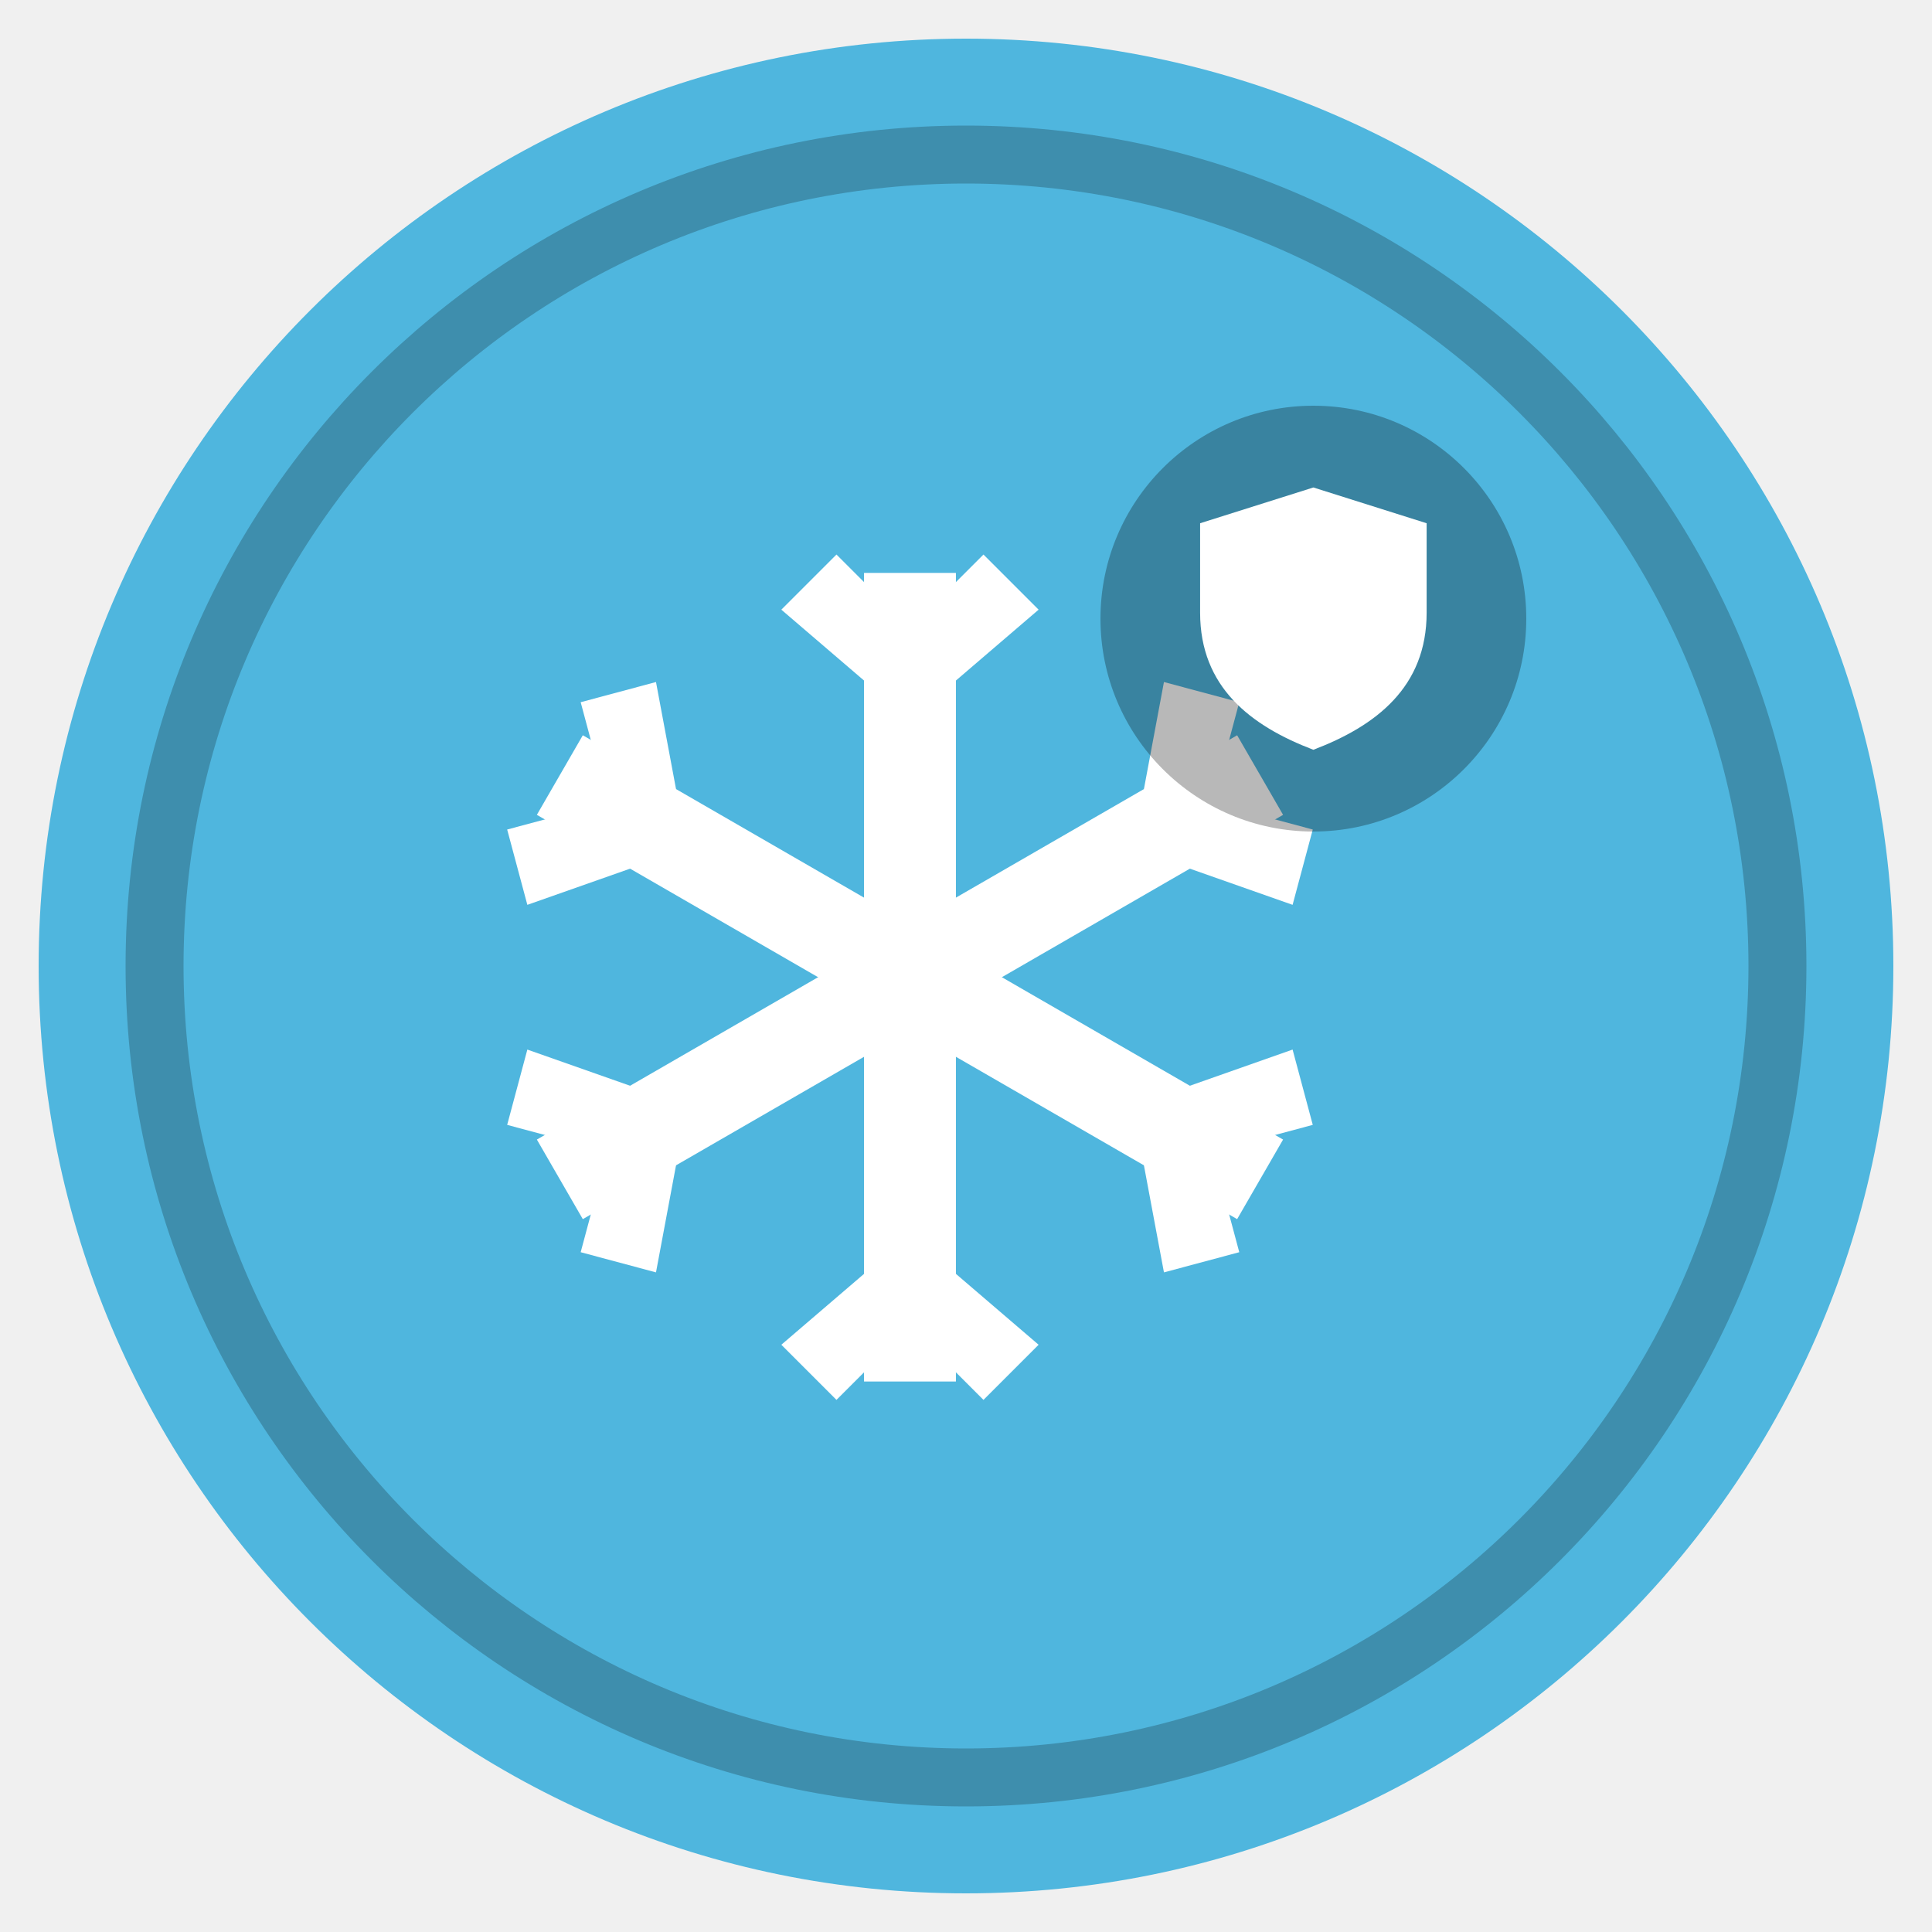
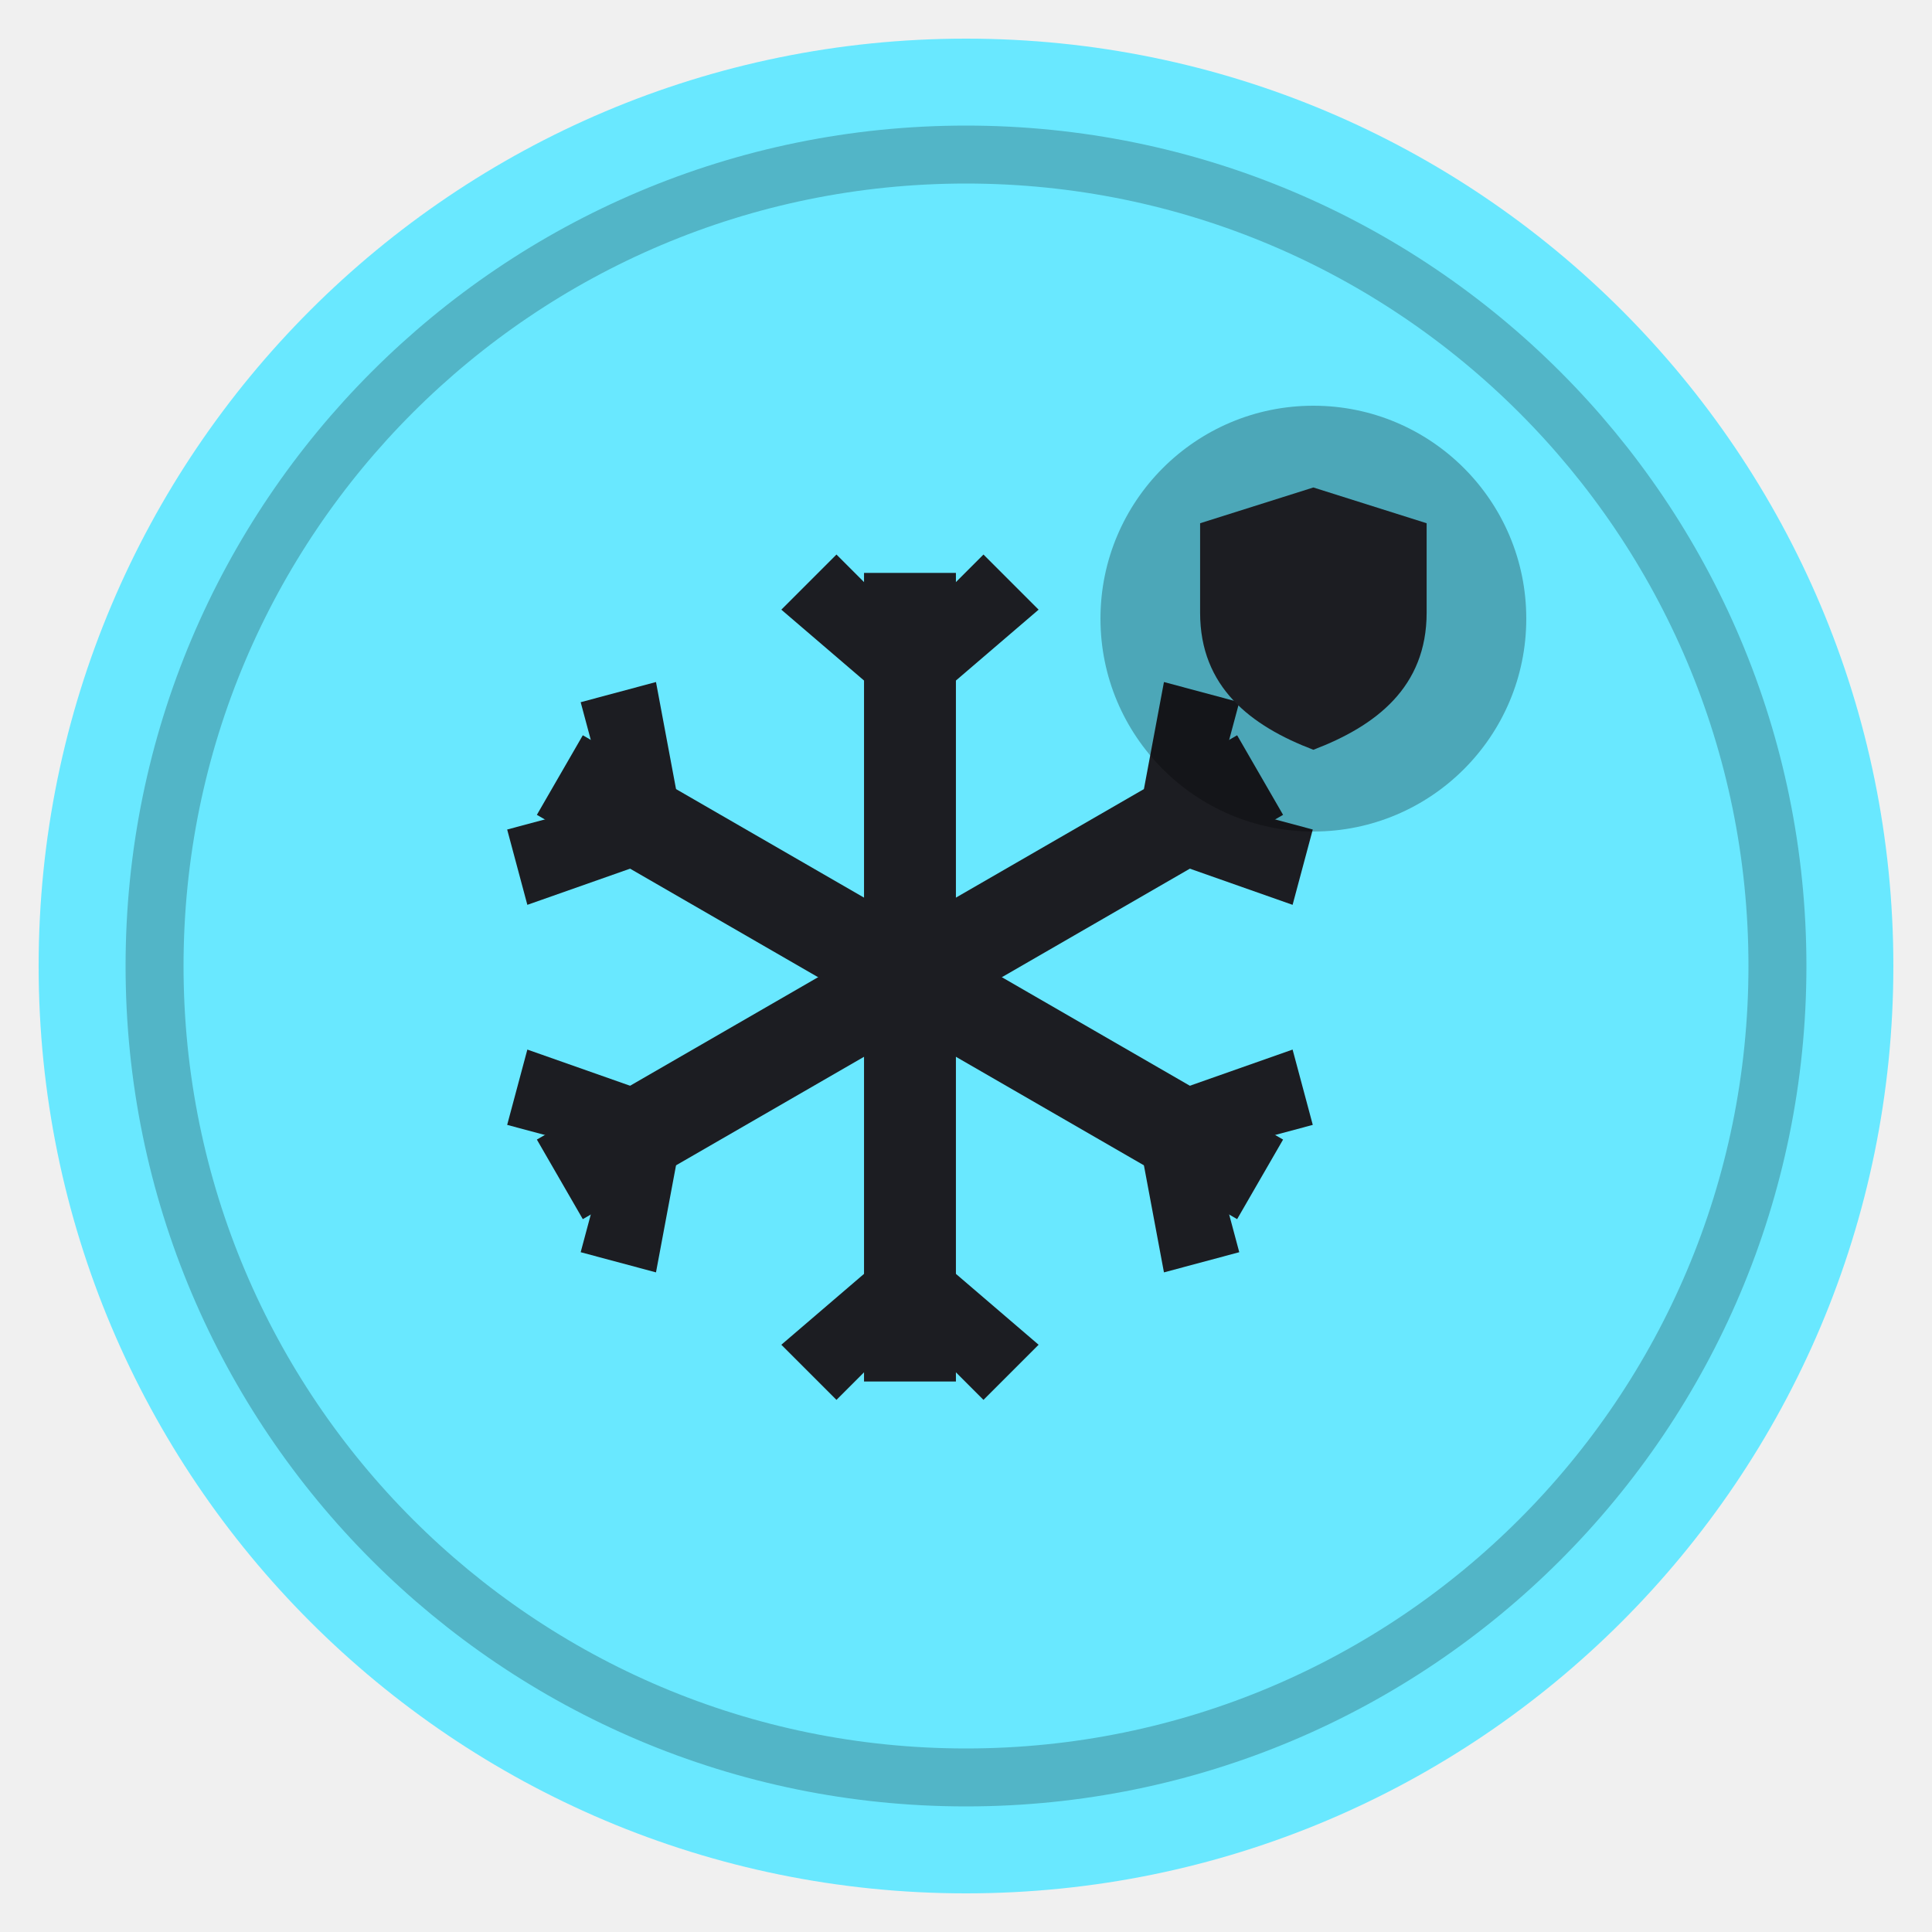
<svg xmlns="http://www.w3.org/2000/svg" viewBox="0 0 100 100">
-   <circle cx="50" cy="50" r="48" fill="#4fb6de" />
+   <circle cx="50" cy="50" r="48" fill="#69e8ff" />
  <circle cx="50" cy="50" r="42" fill="none" stroke="#000" stroke-opacity=".22" stroke-width="3" />
  <g transform="translate(21 21) scale(.58)">
-     <g fill="#fff" color="#fff">
+     <g fill="#1c1d22" color="#1c1d22">
      <g transform="translate(4 10) scale(.82)">
        <g transform="rotate(0 50 50)">
          <path d="M45 6h10v88H45z" fill-rule="nonzero" />
          <path d="M50 22 36 10l6-6 8 8 8-8 6 6zM50 78 36 90l6 6 8-8 8 8 6-6z" fill-rule="nonzero" />
        </g>
        <g transform="rotate(60 50 50)">
          <path d="M45 6h10v88H45z" fill-rule="nonzero" />
          <path d="M50 22 36 10l6-6 8 8 8-8 6 6zM50 78 36 90l6 6 8-8 8 8 6-6z" fill-rule="nonzero" />
        </g>
        <g transform="rotate(120 50 50)">
          <path d="M45 6h10v88H45z" fill-rule="nonzero" />
          <path d="M50 22 36 10l6-6 8 8 8-8 6 6zM50 78 36 90l6 6 8-8 8 8 6-6z" fill-rule="nonzero" />
        </g>
      </g>
      <g transform="translate(62 0) scale(.38)">
        <circle cx="50" cy="50" r="50" fill="#000" fill-opacity=".28" />
        <g transform="translate(15 15) scale(.7)">
          <path d="M50 6 88 18v30c0 25-17 38-38 46C29 86 12 73 12 48V18z" fill-rule="nonzero" />
        </g>
      </g>
    </g>
  </g>
</svg>
